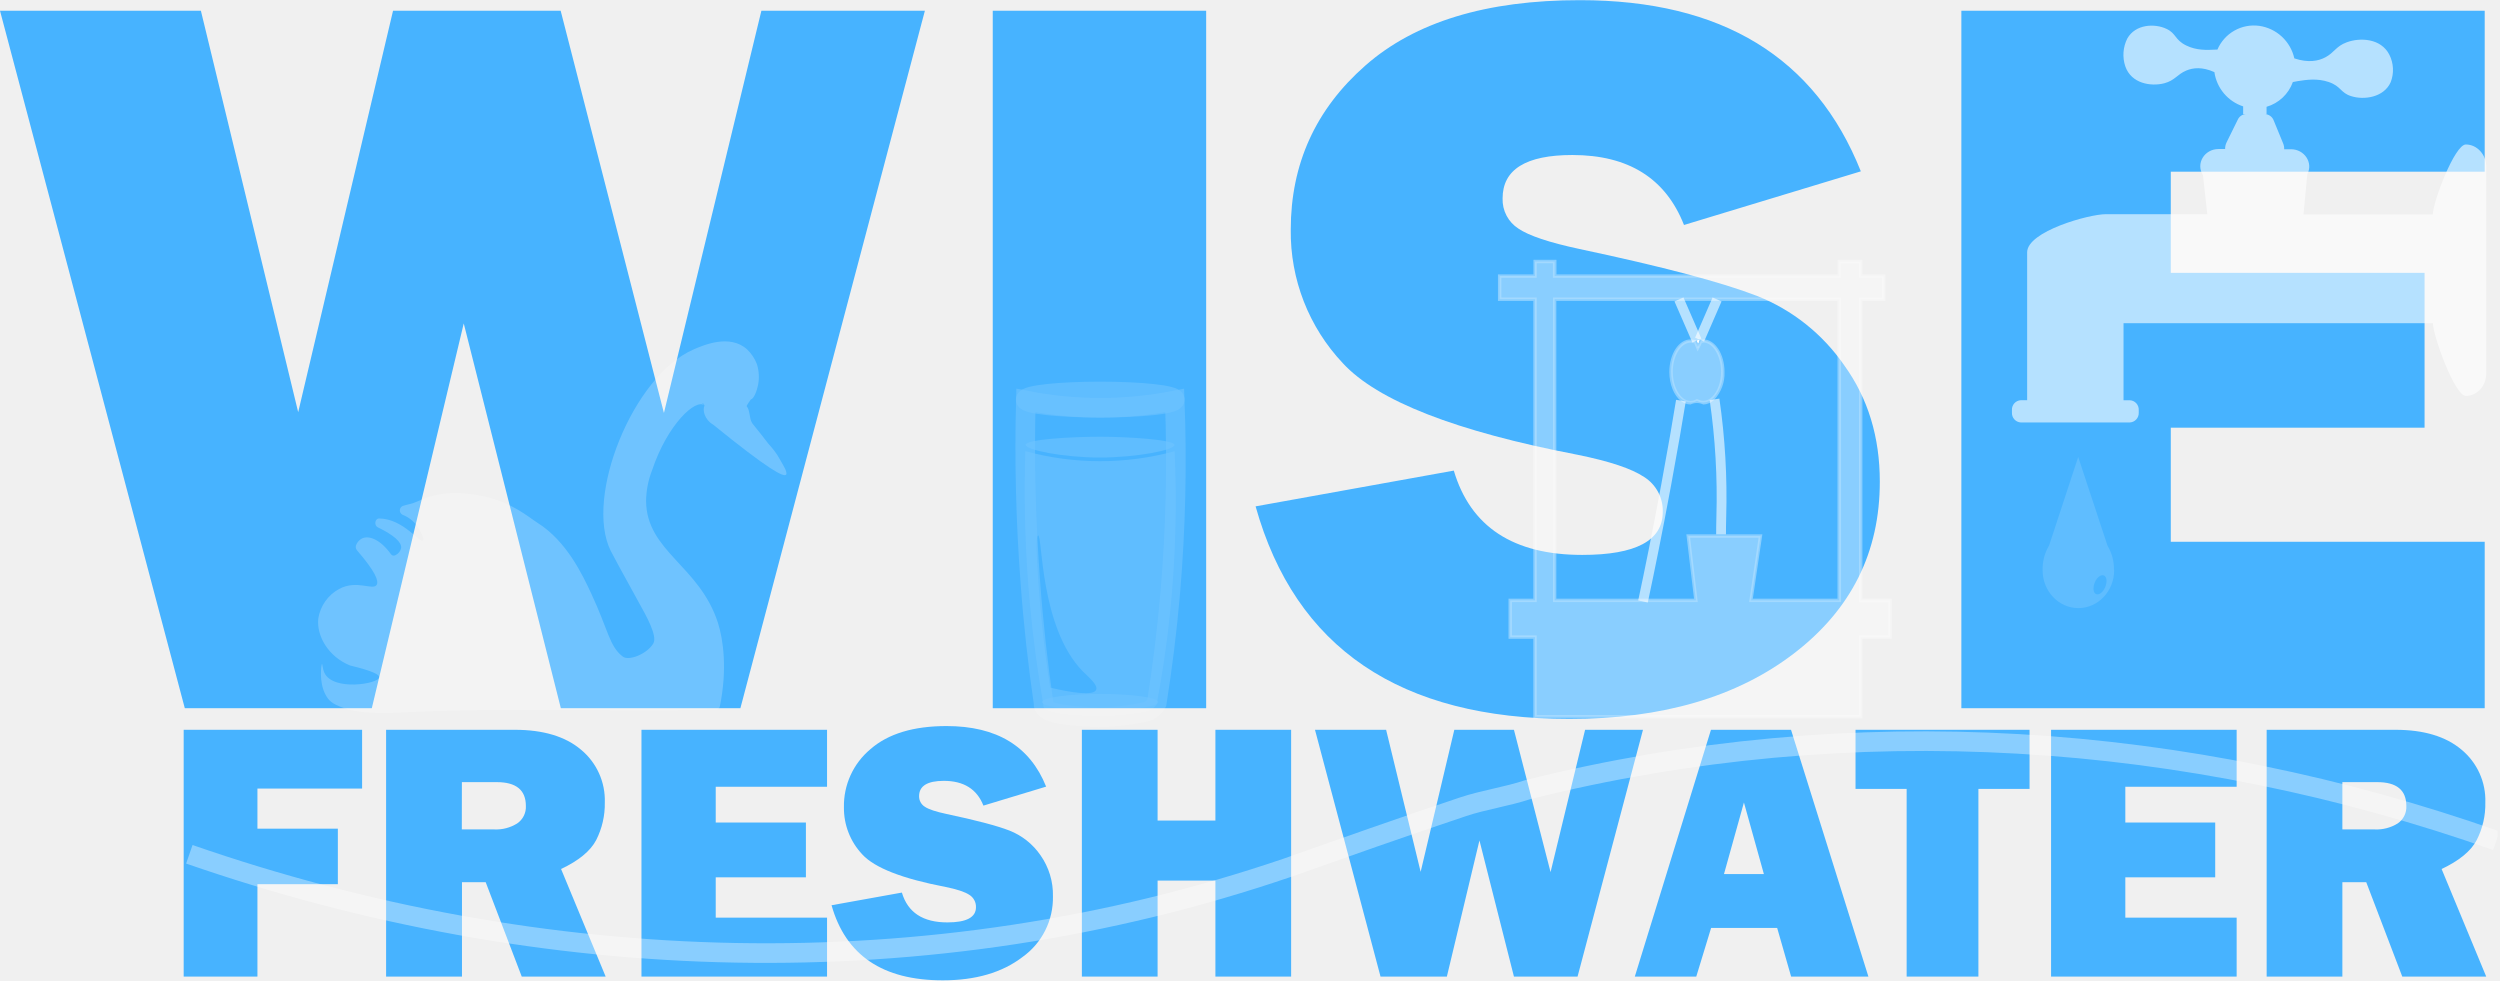
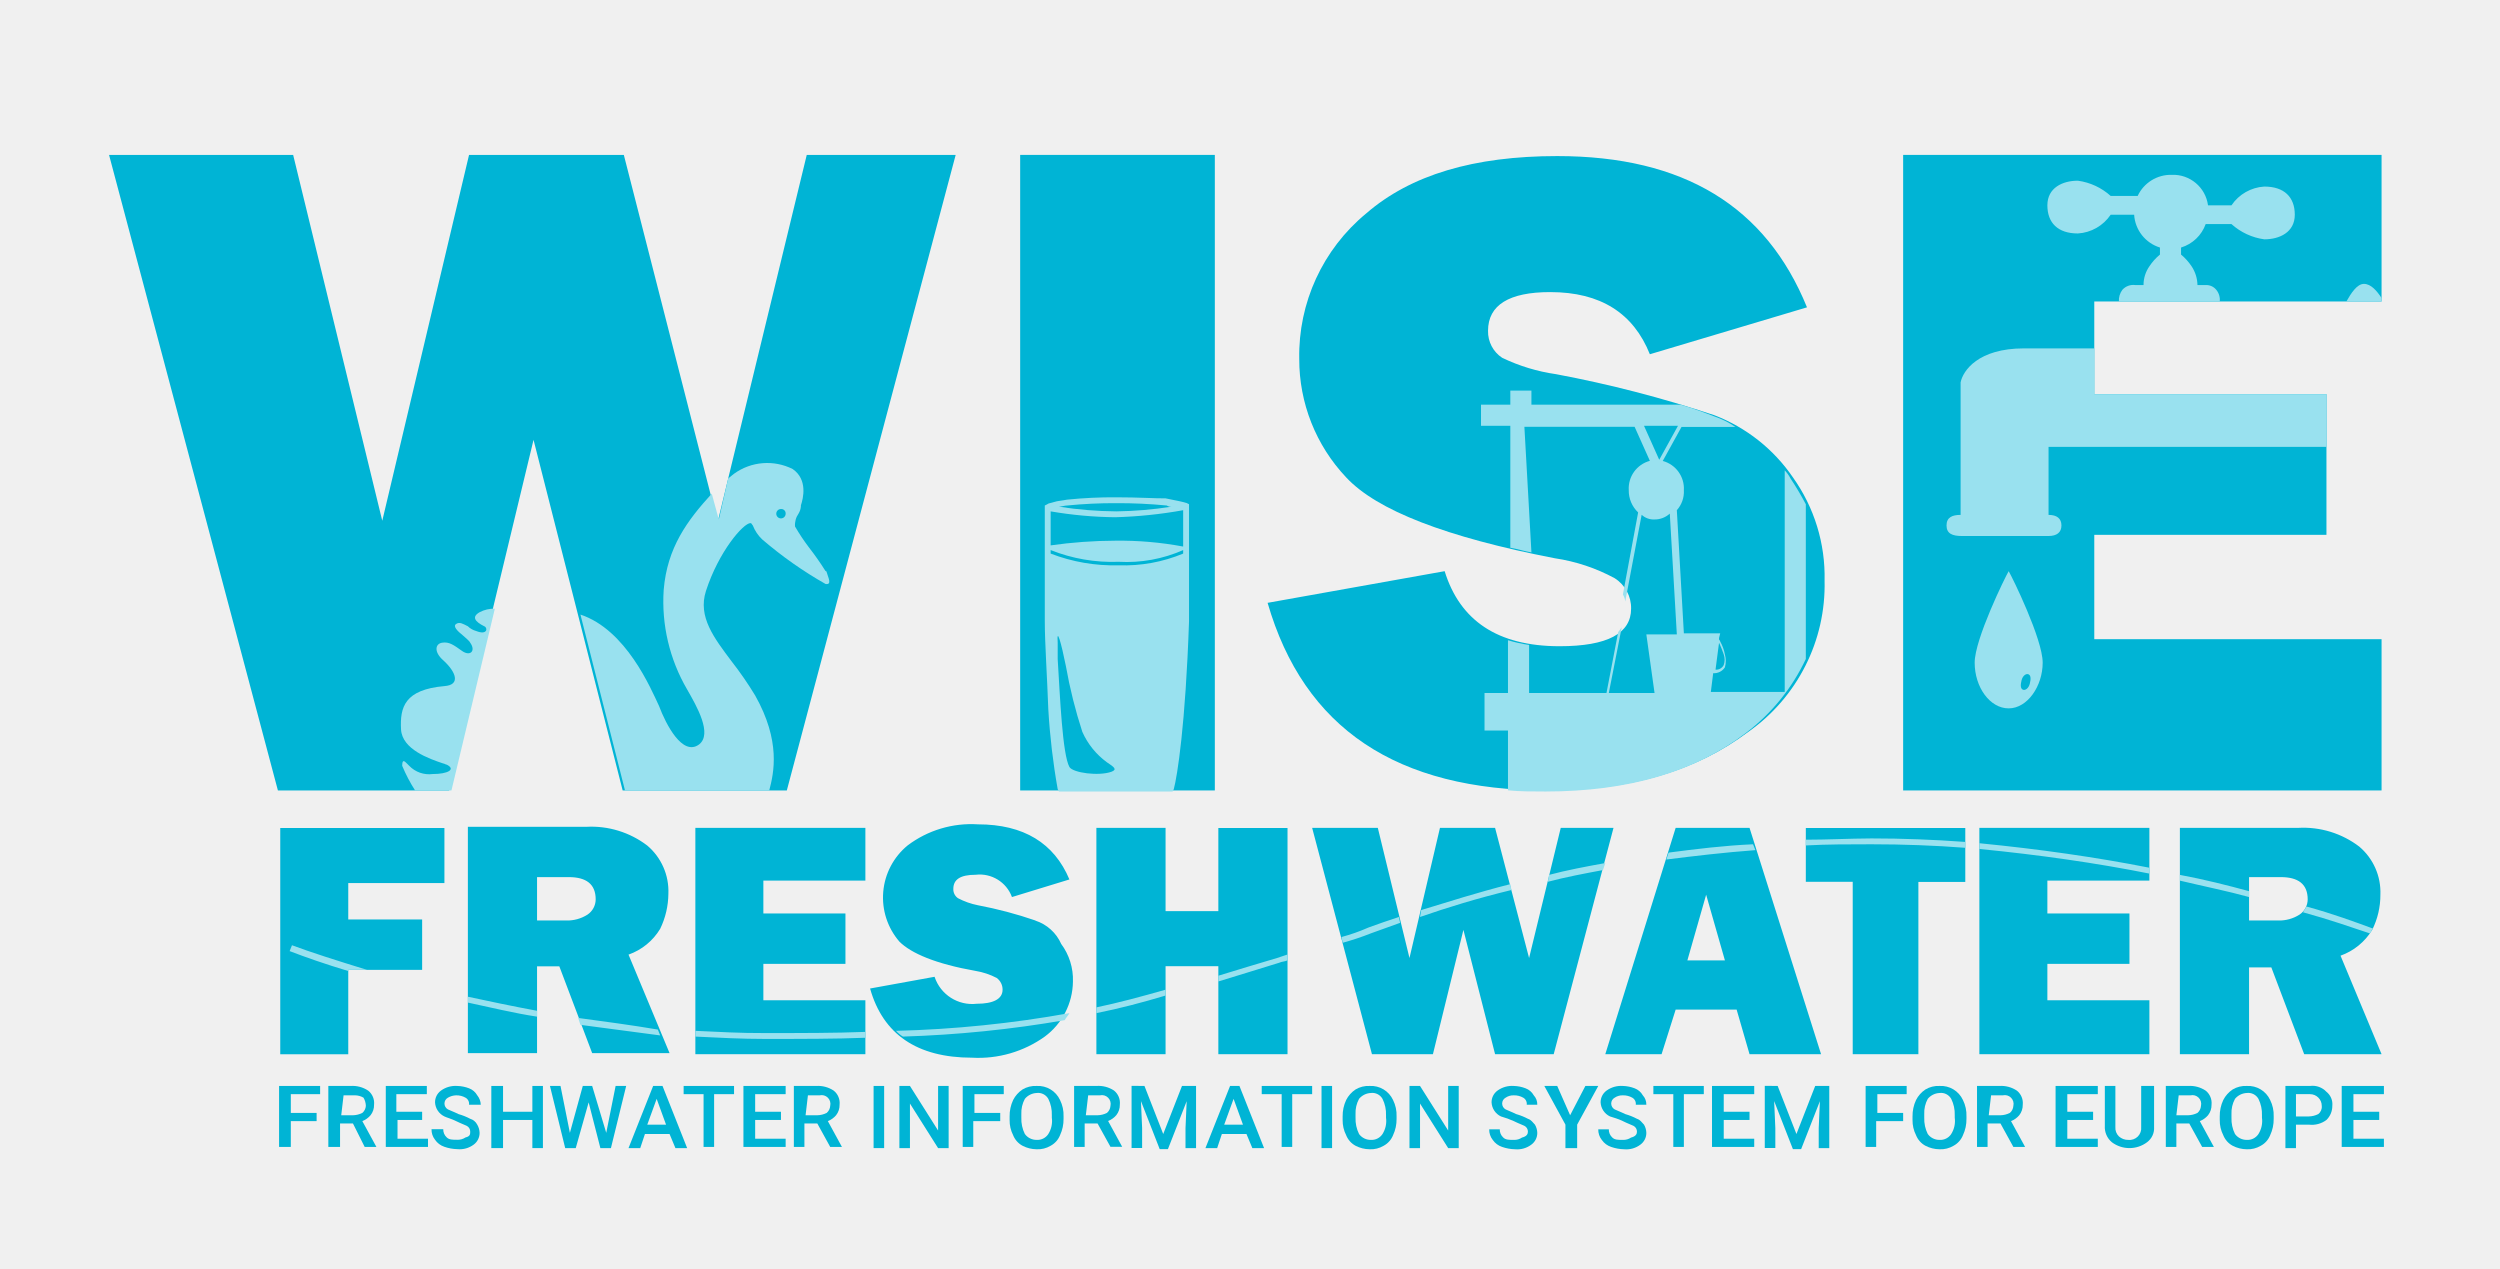
- <svg xmlns="http://www.w3.org/2000/svg" width="255" height="100" viewBox="0 0 255 100" fill="none">
-   <g clip-path="url(#clip0_307_720)">
-     <path d="M94.338 1.095L75.52 72.238H57.206L47.302 32.99L37.924 72.238H18.85L0 1.095H20.491L30.415 42.041L40.09 1.095H57.188L67.721 42.12L77.662 1.095H94.338Z" fill="#47B3FF" />
-     <path d="M123.029 1.095V72.238H101.26V1.095H123.029Z" fill="#47B3FF" />
-     <path d="M128.07 51.649L148.288 48.001C149.988 53.734 154.355 56.601 161.388 56.601C166.862 56.601 169.599 55.142 169.602 52.224C169.623 51.515 169.46 50.813 169.127 50.187C168.794 49.561 168.304 49.033 167.705 48.656C166.435 47.803 164.173 47.048 160.918 46.389C148.478 43.999 140.492 40.88 136.958 37.034C133.496 33.36 131.595 28.481 131.657 23.427C131.657 16.728 134.191 11.149 139.259 6.691C144.327 2.233 151.63 0.008 161.167 0.017C175.618 0.017 185.164 5.837 189.806 17.477L171.768 22.949C169.898 18.192 166.104 15.813 160.386 15.811C155.638 15.811 153.264 17.287 153.264 20.239C153.244 20.848 153.382 21.452 153.665 21.992C153.947 22.531 154.366 22.988 154.878 23.316C155.949 24.044 158.022 24.737 161.098 25.395C169.589 27.197 175.62 28.79 179.191 30.173C182.809 31.598 185.921 34.074 188.127 37.283C190.536 40.631 191.741 44.581 191.741 49.134C191.741 56.329 188.83 62.162 183.009 66.632C177.188 71.102 169.548 73.336 160.089 73.333C142.798 73.333 132.125 66.105 128.07 51.649Z" fill="#47B3FF" />
-     <path d="M253.439 55.26V72.238H200.059V1.095H253.439V17.512H221.42V27.831H247.305V43.624H221.42V55.26H253.439Z" fill="#47B3FF" />
-     <path d="M34.461 90.187H26.258V99.612H18.735V74.439H36.935V80.433H26.258V84.525H34.461V90.187Z" fill="#47B3FF" />
-     <path d="M61.777 99.612H53.218L49.541 89.986H47.122V99.612H39.382V74.439H52.513C55.415 74.439 57.668 75.118 59.272 76.476C60.057 77.128 60.684 77.951 61.103 78.883C61.523 79.816 61.723 80.832 61.69 81.854C61.716 83.188 61.412 84.508 60.806 85.696C60.216 86.81 59.024 87.79 57.229 88.638L61.777 99.612ZM47.105 84.602H50.412C51.235 84.641 52.051 84.428 52.751 83.992C53.04 83.796 53.274 83.528 53.429 83.215C53.585 82.901 53.657 82.553 53.639 82.204C53.639 80.587 52.65 79.778 50.671 79.778H47.112L47.105 84.602Z" fill="#47B3FF" />
-     <path d="M84.359 93.6V99.612H65.43V74.439H84.359V80.249H73.004V83.898H82.203V89.487H73.004V93.6H84.359Z" fill="#47B3FF" />
-     <path d="M84.818 92.335L91.992 91.043C92.593 93.073 94.141 94.088 96.636 94.085C98.578 94.085 99.549 93.569 99.549 92.536C99.557 92.285 99.498 92.037 99.38 91.816C99.262 91.594 99.088 91.408 98.875 91.275C98.415 90.972 97.608 90.704 96.456 90.471C92.043 89.626 89.21 88.52 87.959 87.155C86.732 85.857 86.058 84.131 86.08 82.342C86.059 81.216 86.29 80.099 86.757 79.074C87.224 78.049 87.915 77.142 88.778 76.421C90.578 74.845 93.168 74.058 96.55 74.058C101.673 74.058 105.058 76.117 106.705 80.236L100.309 82.172C99.646 80.489 98.3 79.647 96.273 79.647C94.587 79.647 93.747 80.17 93.747 81.213C93.743 81.427 93.795 81.639 93.898 81.827C94 82.016 94.15 82.174 94.331 82.287C94.711 82.547 95.451 82.793 96.543 83.025C99.556 83.662 101.695 84.226 102.96 84.716C104.242 85.219 105.346 86.095 106.128 87.231C106.99 88.459 107.436 89.931 107.4 91.431C107.423 92.638 107.152 93.833 106.61 94.912C106.068 95.99 105.272 96.92 104.29 97.62C102.217 99.204 99.508 99.995 96.163 99.993C90.04 99.998 86.258 97.445 84.818 92.335Z" fill="#47B3FF" />
-     <path d="M131.695 74.439V99.612H123.972V89.82H118.074V99.612H110.351V74.439H118.074V83.697H123.972V74.439H131.695Z" fill="#47B3FF" />
-     <path d="M167.584 74.439L160.911 99.612H154.422L150.904 85.724L147.58 99.612H140.814L134.128 74.439H141.384L144.906 88.929L148.34 74.439H154.422L158.157 88.957L161.679 74.439H167.584Z" fill="#47B3FF" />
-     <path d="M182.695 99.612L181.271 94.65H174.533L173.019 99.612H166.751L174.519 74.439H182.684L190.577 99.612H182.695ZM175.846 89.154H179.916L177.881 81.854L175.846 89.154Z" fill="#47B3FF" />
-     <path d="M201.797 80.468V99.612H194.478V80.468H189.264V74.439H207.014V80.468H201.797Z" fill="#47B3FF" />
-     <path d="M228.138 93.6V99.612H209.209V74.439H228.138V80.249H216.783V83.898H225.951V89.487H216.783V93.6H228.138Z" fill="#47B3FF" />
-     <path d="M253.594 99.612H245.032L241.358 89.986H238.922V99.612H231.199V74.439H244.33C247.23 74.439 249.482 75.118 251.086 76.476C251.871 77.128 252.498 77.951 252.917 78.883C253.336 79.816 253.537 80.832 253.504 81.854C253.532 83.188 253.228 84.509 252.62 85.696C252.032 86.81 250.84 87.79 249.043 88.638L253.594 99.612ZM238.922 84.602H242.222C243.046 84.64 243.861 84.427 244.562 83.992C244.85 83.795 245.084 83.528 245.239 83.214C245.394 82.901 245.465 82.553 245.446 82.204C245.446 80.587 244.457 79.778 242.478 79.778H238.922V84.602Z" fill="#47B3FF" />
-     <path d="M74.773 40.707C75.059 40.707 75.291 40.474 75.291 40.187C75.291 39.9 75.059 39.667 74.773 39.667C74.487 39.667 74.255 39.9 74.255 40.187C74.255 40.474 74.487 40.707 74.773 40.707Z" fill="#47B3FF" />
-     <path d="M173.272 34.844L173.206 34.993V34.969L173.103 34.733C173.161 34.767 173.218 34.804 173.272 34.844V34.844Z" fill="white" />
-     <path d="M173.082 34.74L173.185 34.976V35L173.251 34.851C173.193 34.814 173.133 34.781 173.071 34.751L173.082 34.74Z" fill="white" />
-     <path d="M173.358 34.643L173.272 34.844L173.206 34.993V34.969L173.103 34.733C173.185 34.696 173.271 34.666 173.358 34.643V34.643Z" fill="white" />
-     <path d="M173.358 34.643C173.266 34.668 173.177 34.702 173.092 34.744L173.195 34.979V35.004L173.261 34.855L173.347 34.654L173.358 34.643Z" fill="white" />
-     <path d="M173.206 34.993H173.188" stroke="white" stroke-miterlimit="10" />
-     <g opacity="0.6">
-       <g opacity="0.6">
-         <g opacity="0.6">
-           <path opacity="0.6" d="M106.443 71.708C106.435 71.769 106.435 71.831 106.443 71.892C106.592 72.866 109.111 73.015 112.066 73.184C113.648 73.14 115.223 72.954 116.772 72.63C117.053 72.576 117.315 72.449 117.532 72.263C117.715 72.105 117.869 71.918 117.988 71.708C118.541 68.216 119.025 64.453 119.37 60.437C119.923 53.923 120.074 47.381 119.823 40.849C114.809 41.837 109.651 41.837 104.636 40.849C104.475 47.012 104.628 53.18 105.092 59.328C105.41 63.739 105.887 67.873 106.443 71.708Z" stroke="white" stroke-width="2" stroke-miterlimit="10" />
-           <path opacity="0.6" d="M104.622 40.759C104.622 41.216 108.022 41.59 112.224 41.59C116.426 41.59 119.826 41.216 119.826 40.759C119.826 40.301 116.429 39.927 112.224 39.927C108.019 39.927 104.622 40.298 104.622 40.759Z" stroke="white" stroke-width="2" stroke-miterlimit="10" />
-           <path opacity="0.6" d="M104.622 45.378C104.622 45.894 108.423 46.66 112.141 46.67C115.942 46.67 119.826 45.901 119.809 45.378C119.791 44.855 115.102 44.546 112.207 44.546C109.311 44.546 104.629 44.809 104.604 45.378" fill="white" />
-           <path opacity="0.6" d="M106.291 71.615C106.291 72.076 108.945 72.446 112.217 72.446C115.49 72.446 118.14 72.076 118.14 71.615C118.14 71.154 115.486 70.783 112.217 70.783C108.948 70.783 106.291 71.157 106.291 71.615" fill="white" />
-           <path opacity="0.6" d="M104.608 46.026C109.586 47.38 114.834 47.38 119.812 46.026C120.062 51.494 119.909 56.973 119.356 62.419C119.011 65.783 118.537 68.933 117.974 71.857C117.848 72.037 117.692 72.194 117.514 72.322C117.289 72.48 117.03 72.585 116.758 72.63C115.2 72.901 113.625 73.056 112.044 73.094C109.087 72.949 106.564 72.827 106.419 72.01C106.41 71.959 106.41 71.908 106.419 71.857C105.859 68.645 105.382 65.184 105.037 61.493C104.572 56.352 104.42 51.186 104.581 46.026H104.608ZM105.731 56.095C105.93 60.797 106.392 65.485 107.113 70.135C109.218 70.631 111.606 71.036 111.823 70.322C111.968 69.841 111.053 69.085 110.441 68.475C106.056 63.995 106.339 54.543 105.887 54.615C105.693 54.647 105.731 56.095 105.731 56.095Z" fill="white" />
-         </g>
-       </g>
-     </g>
-     <g opacity="0.6">
-       <g opacity="0.6">
-         <path opacity="0.6" d="M80.188 48.385C80.312 48.084 79.897 47.495 79.566 46.885C78.785 45.444 77.935 45.024 76.708 43.136C76.418 42.692 76.507 41.812 76.162 41.441C76.114 41.389 76.584 40.748 76.584 40.748C76.905 40.676 77.212 39.841 77.326 39.248C77.459 38.556 77.419 37.842 77.212 37.169L77.195 37.117C76.978 36.56 76.642 36.058 76.21 35.645C74.448 34.033 71.753 35.205 70.74 35.645C64.569 38.326 59.589 50.714 62.292 56.182C62.468 56.528 63.356 58.195 65.149 61.431C65.871 62.734 67.091 64.855 66.642 65.627C66.006 66.712 64.137 67.439 63.532 66.978C62.15 65.939 62.046 64.255 60.301 60.53C59.413 58.635 57.813 55.215 54.835 53.333C53.947 52.776 52.253 51.254 49.368 50.634C44.717 49.629 42.944 51.15 41.911 51.386C41.614 51.452 41.337 51.528 41.075 51.608C40.99 51.646 40.917 51.707 40.865 51.785C40.813 51.863 40.784 51.954 40.782 52.047C40.779 52.141 40.803 52.233 40.851 52.313C40.898 52.394 40.968 52.459 41.051 52.502C41.643 52.729 42.158 53.122 42.533 53.635C42.917 54.155 43.3 54.959 43.152 55.135C42.872 55.482 41.144 52.904 38.68 52.886H38.663C38.245 52.886 38.134 53.579 38.525 53.78C40.17 54.584 40.968 55.285 40.919 55.884C40.888 56.045 40.819 56.197 40.717 56.327C40.615 56.456 40.485 56.56 40.336 56.629C40.258 56.674 40.167 56.688 40.08 56.667C39.993 56.647 39.917 56.593 39.869 56.518C38.832 55.059 37.571 54.501 36.818 54.983C36.615 55.121 36.453 55.311 36.348 55.534C36.299 55.627 36.279 55.732 36.289 55.837C36.299 55.942 36.34 56.041 36.407 56.123C38.307 58.319 38.628 59.241 38.435 59.633C38.089 60.295 36.41 59.082 34.582 60.08C34.024 60.384 33.543 60.813 33.176 61.333C32.81 61.853 32.567 62.451 32.467 63.08C32.26 64.893 33.532 66.992 35.674 67.866L35.726 67.883C38.062 68.448 38.698 68.822 38.684 69.078C38.646 69.754 33.984 70.53 33.089 68.628C32.896 68.212 32.899 67.72 32.84 67.727C32.782 67.734 32.495 69.577 33.214 70.877C33.511 71.403 33.76 71.76 35.08 72.225C36.116 72.592 37.813 72.824 40.795 72.675C51.542 72.135 62.305 72.616 73.059 72.38C73.151 72.374 73.237 72.335 73.305 72.272C73.372 72.209 73.415 72.125 73.429 72.034C74.199 68.264 73.774 65.243 73.232 63.534C71.341 57.672 65.941 56.258 65.899 51.088C65.916 50.01 66.127 48.944 66.521 47.942C68.083 43.271 70.993 40.596 71.863 41.358C71.435 40.988 71.739 41.057 71.863 41.358C71.625 41.847 71.884 42.807 72.713 43.295L72.755 43.323C78.284 47.81 79.966 48.742 80.191 48.406C80.416 48.07 79.275 46.292 76.711 43.157" fill="white" />
-       </g>
-     </g>
-     <g opacity="0.6">
-       <path opacity="0.6" d="M19.312 87.138C55.249 99.612 94.642 100.998 131.27 88.524C137.145 86.445 143.019 84.366 149.239 82.287C151.312 81.594 153.731 81.247 155.804 80.554C188.977 72.238 223.186 74.664 254.631 85.752" stroke="white" stroke-width="2" stroke-miterlimit="10" />
-     </g>
-     <g opacity="0.6">
-       <path opacity="0.6" d="M173.739 41.053C173.541 41.053 173.346 41.007 173.169 40.918L173.093 40.88L173.017 40.918C172.839 41.008 172.642 41.054 172.443 41.053C172.12 41.047 171.81 40.931 171.562 40.724C170.871 40.184 170.456 39.102 170.456 37.907C170.456 36.175 171.348 34.761 172.443 34.761C172.618 34.76 172.791 34.797 172.951 34.868L173.179 35.381L173.355 35.083L173.483 34.789C173.567 34.771 173.653 34.761 173.739 34.761C174.834 34.761 175.726 36.171 175.726 37.907C175.769 38.898 175.422 39.867 174.758 40.603C174.49 40.88 174.124 41.042 173.739 41.053V41.053Z" fill="white" />
-       <path opacity="0.6" d="M173.738 34.938C174.723 34.938 175.552 36.299 175.552 37.911C175.552 38.95 175.207 39.941 174.637 40.482C174.401 40.728 174.079 40.872 173.738 40.884C173.567 40.884 173.397 40.843 173.244 40.766L173.082 40.707L172.93 40.78C172.775 40.858 172.605 40.898 172.432 40.897C172.149 40.891 171.876 40.789 171.658 40.606C171.026 40.104 170.621 39.051 170.621 37.925C170.621 36.313 171.451 34.952 172.436 34.952C172.565 34.952 172.694 34.976 172.816 35.021L172.864 35.132V35.156L173.158 35.849L173.503 35.18V35.159L173.572 35.01V34.972H173.707L173.738 34.938ZM173.707 34.626C173.579 34.626 173.451 34.643 173.327 34.678L173.241 34.879L173.175 35.028V35.004L173.071 34.768C172.872 34.67 172.654 34.619 172.432 34.619C171.24 34.619 170.272 36.105 170.272 37.938C170.272 39.224 170.749 40.34 171.444 40.891C171.721 41.123 172.07 41.253 172.432 41.258C172.634 41.158 172.855 41.105 173.08 41.105C173.305 41.105 173.527 41.158 173.728 41.258C174.157 41.247 174.566 41.068 174.865 40.759C175.569 39.993 175.942 38.979 175.901 37.938C175.901 36.105 174.934 34.619 173.742 34.619L173.707 34.626Z" fill="white" />
-     </g>
-     <g opacity="0.6">
-       <path opacity="0.6" d="M156.571 73.105V64.986H154.042V61.24H156.571V30.52H152.964V28.16H156.571V26.674H158.569V28.16H187.595V26.674H189.775V28.16H192.121V30.52H189.775V61.24H192.778V64.986H189.782V73.105H156.571ZM178.61 61.24H187.595V30.52H158.569V61.24H172.982L172.201 54.678H179.581L178.61 61.24Z" fill="white" />
-       <path opacity="0.6" d="M189.62 26.847V28.333H191.966V30.346H189.62V61.414H192.615V64.813H189.62V72.931H156.744V64.813H154.215V61.414H156.744V30.346H153.137V28.333H156.744V26.847H158.399V28.333H187.771V26.847H189.606H189.62ZM158.385 61.414H173.168L173.12 61.026L172.391 54.851H179.374L178.956 57.748L178.469 61.015L178.41 61.414H187.785V30.346H158.413V61.414H158.385ZM189.965 26.5H187.439V27.987H158.759V26.5H156.412V27.987H152.791V30.693H156.399V61.067H153.869V65.159H156.399V73.278H189.965V65.159H192.961V61.067H189.965V30.693H192.311V27.987H189.965V26.5ZM158.745 61.067V30.693H187.425V61.067H178.787L179.761 54.505H172.01L172.791 61.067H158.745Z" fill="white" />
-     </g>
-     <path opacity="0.6" d="M175.549 54.505C175.549 54.106 175.549 53.534 175.573 52.692C175.689 48.693 175.458 44.691 174.882 40.731" stroke="white" stroke-miterlimit="10" />
-     <path opacity="0.6" d="M171.454 40.863C171.109 43.004 170.625 45.811 169.958 49.414C169.056 54.307 168.23 58.33 167.646 61.067L167.584 61.351" stroke="white" stroke-miterlimit="10" />
-     <path opacity="0.6" d="M175.141 30.544L175.076 30.693L173.358 34.643" stroke="white" stroke-miterlimit="10" />
-     <path opacity="0.6" d="M173.082 34.74L171.32 30.693L171.254 30.544" stroke="white" stroke-miterlimit="10" />
-     <path opacity="0.6" d="M253.595 16.996V38.105C253.595 39.359 252.662 40.385 251.521 40.385C250.381 40.385 248.159 34.224 248.159 32.969H216.6V40.825H217.246C217.498 40.837 217.735 40.949 217.904 41.136C218.074 41.323 218.163 41.57 218.152 41.823V42.093C218.162 42.345 218.073 42.591 217.903 42.778C217.734 42.965 217.498 43.077 217.246 43.091H206.123C205.872 43.077 205.636 42.965 205.466 42.778C205.297 42.591 205.207 42.345 205.218 42.093V41.819C205.206 41.567 205.295 41.32 205.465 41.133C205.635 40.946 205.871 40.834 206.123 40.821H206.769V25.738C206.769 23.597 213.082 21.847 214.789 21.847C214.878 21.842 214.967 21.842 215.056 21.847H225.146L224.696 17.859C223.95 16.687 224.845 15.201 226.293 15.201H226.963C226.956 14.968 227.006 14.738 227.108 14.529L228.242 12.228C228.315 12.057 228.435 11.911 228.588 11.805C228.741 11.7 228.92 11.64 229.106 11.632H228.801V10.852C228.036 10.602 227.355 10.142 226.837 9.524C226.319 8.906 225.983 8.155 225.868 7.356C224.624 6.798 223.694 6.909 223.007 7.193C222.067 7.585 221.849 8.205 220.75 8.496C219.403 8.843 217.388 8.534 216.78 6.764C216.625 6.301 216.563 5.813 216.598 5.326C216.633 4.839 216.764 4.365 216.984 3.929C217.82 2.45 219.786 2.377 220.978 2.942C221.991 3.416 221.808 4.051 222.982 4.633C224.04 5.159 225.121 5.107 225.954 5.062H226.175C226.524 4.245 227.13 3.564 227.902 3.126C228.674 2.688 229.568 2.516 230.446 2.637C231.308 2.761 232.111 3.145 232.75 3.738C233.389 4.331 233.833 5.105 234.023 5.956C235.471 6.434 236.476 6.22 237.181 5.849C238.111 5.36 238.256 4.723 239.368 4.314C240.726 3.811 242.858 3.902 243.712 5.575C243.931 6.007 244.057 6.481 244.08 6.965C244.104 7.45 244.026 7.934 243.85 8.385C243.159 9.938 241.127 10.229 239.818 9.806C238.708 9.459 238.815 8.808 237.527 8.364C236.359 7.966 235.239 8.139 234.379 8.274C234.189 8.306 234.033 8.333 233.871 8.368C233.654 8.971 233.298 9.515 232.832 9.954C232.366 10.393 231.803 10.715 231.189 10.894V11.639H231.034C231.236 11.65 231.431 11.722 231.592 11.845C231.753 11.969 231.872 12.139 231.936 12.332L232.882 14.633C232.96 14.819 232.995 15.02 232.986 15.222H233.677C235.059 15.222 235.965 16.608 235.346 17.762L234.956 21.868H248.152C248.152 20.61 250.377 14.737 251.514 14.737C252.651 14.737 253.595 15.759 253.595 16.996Z" fill="white" />
-     <g opacity="0.6">
-       <g opacity="0.6">
-         <g opacity="0.6">
-           <path opacity="0.6" d="M215.625 58.143C215.645 57.292 215.429 56.452 215 55.717C215 55.683 214.969 55.651 214.952 55.617L211.977 46.608L209.019 55.606C209.001 55.641 208.984 55.672 208.97 55.707C208.543 56.442 208.327 57.282 208.345 58.132V58.132V58.167C208.345 60.298 209.979 62.027 211.994 62.027C214.008 62.027 215.643 60.295 215.643 58.167V58.132L215.625 58.143ZM214.737 59.875C214.52 60.402 214.098 60.728 213.801 60.599C213.504 60.471 213.455 59.948 213.663 59.421C213.87 58.895 214.302 58.572 214.599 58.697C214.896 58.822 214.945 59.349 214.737 59.875Z" fill="white" />
-         </g>
-       </g>
-     </g>
-   </g>
-   <defs>
-     <clipPath id="clip0_307_720">
-       <rect width="254.749" height="100" fill="white" />
-     </clipPath>
-   </defs>
+ <svg xmlns="http://www.w3.org/2000/svg" id="Layer_1" data-name="Layer 1" viewBox="0 0 213.2 108.2">
+   <path d="M203.1,13.21v12.5H178.6v7.9h19.8v12H178.6v8.9h24.5v12.9H162.3V13.21Z" style="fill:#00b4d5" />
+   <path d="M103.6,67.41H87V13.21h16.6Z" style="fill:#00b4d5" />
+   <path d="M53.2,13.21l8,31.3,7.6-31.3H81.5L67.1,67.41h-14l-7.6-29.9-7.2,29.9H23.7L9.3,13.21H25l7.6,31.2L40,13.21Z" style="fill:#00b4d5" />
+   <path d="M132.7,31.91a102,102,0,0,1,13.5,3.5,14.34,14.34,0,0,1,6.7,5.3,14.59,14.59,0,0,1,2.7,8.8,15.31,15.31,0,0,1-6.5,12.9c-4.4,3.3-10,5-17.1,5-12.9,0-20.8-5.3-23.9-16l15.1-2.7c1.3,4.2,4.5,6.4,9.8,6.4,4.1,0,6.1-1.1,6.1-3.2a3,3,0,0,0-1.4-2.6,15.47,15.47,0,0,0-5.1-1.7c-9.3-1.8-15.2-4.1-17.8-6.9a14.64,14.64,0,0,1-4-10.1,15.69,15.69,0,0,1,5.7-12.4c3.8-3.3,9.2-4.9,16.3-4.9,10.8,0,17.8,4.3,21.3,12.9l-13.4,4c-1.4-3.5-4.2-5.3-8.5-5.3-3.5,0-5.3,1.1-5.3,3.3a2.68,2.68,0,0,0,1.2,2.3A15.7,15.7,0,0,0,132.7,31.91Z" style="fill:#00b4d5" />
+   <path d="M23.9,89.91h5.8v-7.2H36v-4.3H29.7v-3.1h8.2v-4.7h-14v19.3Zm32.4-10.7a7,7,0,0,0,.7-3,5.1,5.1,0,0,0-1.8-4.1,7.87,7.87,0,0,0-5.2-1.6H39.9v19.3h5.9v-7.4h1.9l2.8,7.4h6.6l-3.5-8.4A5.14,5.14,0,0,0,56.3,79.21ZM50.1,78a3.2,3.2,0,0,1-1.8.5H45.8v-3.7h2.7c1.5,0,2.3.6,2.3,1.9A1.57,1.57,0,0,1,50.1,78Zm9.2,11.9H73.8v-4.6H65.1v-3.1h7v-4.3h-7v-2.8h8.7v-4.5H59.3Zm29-11.4a34.94,34.94,0,0,0-4.9-1.3,6.29,6.29,0,0,1-1.7-.6.91.91,0,0,1-.4-.8c0-.8.6-1.2,1.9-1.2a2.93,2.93,0,0,1,3.1,1.9L91.2,75c-1.3-3.1-3.9-4.7-7.8-4.7a9,9,0,0,0-6,1.8,5.75,5.75,0,0,0-.7,8.2c1,1,3.1,1.9,6.5,2.5a6,6,0,0,1,1.8.6,1.23,1.23,0,0,1,.5,1c0,.8-.8,1.2-2.2,1.2a3.38,3.38,0,0,1-3.6-2.3l-5.5,1c1.1,3.9,4,5.9,8.7,5.9a9.73,9.73,0,0,0,6.2-1.8,5.92,5.92,0,0,0,2.4-4.7,5.09,5.09,0,0,0-1-3.2A3.64,3.64,0,0,0,88.3,78.51Zm15.6-.8H99.4v-7.1H93.5v19.3h5.9v-7.5h4.5v7.5h5.9V70.61h-5.9Zm29.2-7.1-2.7,11.1-2.9-11.1h-4.7l-2.6,11.1-2.7-11.1h-5.6l5.1,19.3h5.2l2.6-10.6,2.7,10.6h5l5.1-19.3Zm9.8,0-6,19.3h4.8l1.2-3.8h5.2l1.1,3.8h6.1l-6.1-19.3Zm1,11.3,1.6-5.6,1.6,5.6Zm10.1-6.7h4v14.7h5.6V75.21h4v-4.6H154v4.6Zm14.8,14.7h14.5v-4.6h-8.7v-3.1h7v-4.3h-7v-2.8h8.7v-4.5H168.8Zm30.8-8.4a5.19,5.19,0,0,0,2.7-2.2,6.64,6.64,0,0,0,.7-3,5.1,5.1,0,0,0-1.8-4.1,7.87,7.87,0,0,0-5.2-1.6H185.9v19.3h5.9v-7.4h1.9l2.8,7.4h6.6ZM196.1,78a3.2,3.2,0,0,1-1.8.5h-2.5v-3.7h2.7c1.5,0,2.3.6,2.3,1.9A1.57,1.57,0,0,1,196.1,78Z" style="fill:#00b4d5" />
+   <path d="M89.6,46.51v-2.9a34.53,34.53,0,0,0,5.5.5,38.44,38.44,0,0,0,5.8-.6v3.1a29.42,29.42,0,0,0-5.8-.5A39.91,39.91,0,0,0,89.6,46.51Zm5.6-2.9a33,33,0,0,0,4.7-.4.6.6,0,0,1-.4-.1,42.56,42.56,0,0,0-4.3-.2,40.28,40.28,0,0,0-4.2.2c-.2,0-.5.1-.7.1A33.43,33.43,0,0,0,95.2,43.61Zm0-1.2a38.74,38.74,0,0,0-4.2.2c-.5.1-.8.1-1.1.2s-.5.1-.6.2l-.2.1V53h0c0,1.8.2,4.7.3,7.5a58.14,58.14,0,0,0,.8,6.8l.1.2H100l.1-.2c.3-1.1,1-5.5,1.3-14.3h0V43l-.2-.1c-.3-.1-.8-.2-1.8-.4C98.5,42.51,97.1,42.41,95.2,42.41Zm-5.6,4.5a14.22,14.22,0,0,0,5.8,1,11.94,11.94,0,0,0,5.5-1v.3a13.13,13.13,0,0,1-5.5,1,15,15,0,0,1-5.8-1Zm.6,9.3c.2,3.2.4,8.1,1,9.2.3.5,2.5.8,3.6.4.5-.2.2-.4-.4-.8a6.43,6.43,0,0,1-2.1-2.6,41.38,41.38,0,0,1-1.4-5.6c-.4-2-.8-3.4-.7-2Z" style="fill:#99e1ef;fill-rule:evenodd" />
+   <path d="M49.5,52.41l3.8,15H65.6c.4-1.5,1-4.2-1.2-8.1a29.77,29.77,0,0,0-2-2.9h0c-1.5-2-2.9-3.8-2.2-6,1.1-3.4,3.2-5.8,3.8-5.8.1,0,.1.1.2.2A3.26,3.26,0,0,0,65,46a34.08,34.08,0,0,0,5.4,3.8c.6.1.2-.6.1-1a.1.1,0,0,0-.1-.1,24.26,24.26,0,0,0-1.4-2,17.41,17.41,0,0,1-1.2-1.8,1.68,1.68,0,0,1,.3-1.1h0a1.42,1.42,0,0,0,.2-.6v-.1c.2-.6.6-2.2-.7-3.1a4.83,4.83,0,0,0-5,.4l-.5.4-.8,3.5-.6-2.2c-2.1,2.3-3.8,4.6-4.1,8.2a14.88,14.88,0,0,0,2,8.5c.8,1.4,2.2,3.8,1,4.7-1.4,1-2.8-1.7-3.4-3.3h0C55.5,58.71,53.4,53.71,49.5,52.41ZM67,43.81a.4.4,0,1,1-.4-.4A.37.37,0,0,1,67,43.81ZM35.4,67.41h3.1l3.7-15.5a2.58,2.58,0,0,0-1.3.3c-.7.4-.4.8.4,1.2.3.1.3.8-.7.4a1.61,1.61,0,0,1-.7-.4c-.4-.2-.7-.4-1-.2s.1.6.6,1c.2.2.5.4.6.6.5.7,0,1.2-.7.7s-1.1-.8-1.7-.7-.7.8.1,1.5c1.1,1,1.5,2.1.1,2.2-3.4.3-3.8,1.8-3.7,3.7.1,1.7,2.4,2.5,3.6,2.9.1,0,.2.1.3.1.8.4.1.8-1.2.8a2.36,2.36,0,0,1-2-.7l-.2-.2c-.2-.2-.4-.4-.4.2A13.39,13.39,0,0,0,35.4,67.41Z" style="fill:#99e1ef;fill-rule:evenodd" />
+   <path d="M31.3,82.71c-2.6-.8-4.8-1.5-6.4-2.1l-.2.5c1.3.5,3,1.1,5,1.7v-.1ZM39.9,85v.5c1.9.4,3.9.9,5.9,1.2v-.5C43.7,85.81,41.8,85.41,39.9,85Zm9.4,1.8.2.6,6.8.9-.2-.5C53.8,87.41,51.5,87.11,49.3,86.81Zm10,1.1v.5c2,.1,4,.2,5.9.2,3.2,0,6,0,8.6-.1V88c-2.6.1-5.4.1-8.6.1C63.2,88.11,61.2,88,59.3,87.91Zm17.1,0a2.65,2.65,0,0,0,.6.5A98.36,98.36,0,0,0,90.8,87c.1-.2.3-.4.4-.6A96.84,96.84,0,0,1,76.4,87.91Zm17.1-2v.5c2-.4,3.9-.9,5.9-1.5v-.5C97.3,85,95.4,85.51,93.5,85.91Zm10.4-2.7v.5c1.6-.5,3.3-1,5.2-1.6.2-.1.5-.1.7-.2v-.5l-.9.3h0C107.2,82.21,105.5,82.71,103.9,83.21Zm10.5-3.3.1.5a22.5,22.5,0,0,0,2.4-.8h0c.8-.3,1.7-.6,2.5-.9l-.1-.5c-.9.3-1.8.6-2.6.9A15.55,15.55,0,0,1,114.4,79.91Zm6.8-2.3-.1.6c2.3-.8,4.9-1.6,7.8-2.3l-.1-.5C126,76.11,123.5,76.91,121.2,77.61Zm10.9-3-.1.6c1.5-.4,3.1-.7,4.7-1l.2-.6C135.2,73.91,133.6,74.21,132.1,74.61Zm10.2-1.9-.2.6c2.4-.3,4.9-.6,7.6-.8l-.2-.5C147,72.11,144.6,72.41,142.3,72.71Zm11.7-1.1v.5c1.8-.1,3.7-.1,5.6-.1,2.7,0,5.4.1,8,.3v-.5c-2.7-.2-5.4-.3-8-.3C157.7,71.51,155.8,71.61,154,71.61Zm14.8.3v.5c5.1.5,10,1.2,14.5,2.1V74C178.8,73.11,173.9,72.41,168.8,71.91Zm17.1,2.7v.5c2.1.5,4.1.9,5.9,1.4V76C190,75.51,188,75,185.9,74.61Zm10.8,2.7c-.1.2-.2.3-.3.5,2.2.6,4.2,1.3,5.7,1.8.1-.1.1-.2.2-.3l.1-.1C200.8,78.61,198.9,77.91,196.7,77.31Z" style="fill:#99e1ef;fill-rule:evenodd" />
+   <path d="M189,24.71a1.33,1.33,0,0,1,.3,1h-8.6a1.49,1.49,0,0,1,.3-1,1.25,1.25,0,0,1,1.1-.4h.7a2.77,2.77,0,0,1,.5-1.6,4.5,4.5,0,0,1,.9-1v-.6a3.13,3.13,0,0,1-2.2-2.8h-2a3.64,3.64,0,0,1-2.8,1.6c-1.7,0-2.6-.9-2.6-2.4s1.3-2.1,2.6-2.1a5.24,5.24,0,0,1,2.8,1.3h2.3a3.12,3.12,0,0,1,2.9-1.8,3,3,0,0,1,3.1,2.6h2a3.64,3.64,0,0,1,2.8-1.6c1.7,0,2.6.9,2.6,2.4s-1.3,2.1-2.6,2.1a5.24,5.24,0,0,1-2.8-1.3h-2.2a3.23,3.23,0,0,1-2.1,2v.6a4.67,4.67,0,0,1,.9,1,3,3,0,0,1,.5,1.6h.7A1.09,1.09,0,0,1,189,24.71Zm-10.4,5h-6c-3.9,0-5.2,1.9-5.4,2.9v11.3c-.7,0-1.2.2-1.2.9s.5.9,1.3.9h7.4c.7,0,1.1-.3,1.1-.9s-.4-.9-1.1-.9v-5.8h23.7v-4.5H178.6v-3.9Zm-10.2,26.8c0-2,2.6-7.3,2.9-7.8h0c.3.5,2.9,5.8,2.9,7.8s-1.3,3.9-2.9,3.9S168.4,58.61,168.4,56.51Zm34.7-31.1v.3h-3c.4-.7.9-1.5,1.5-1.5S202.7,24.81,203.1,25.41Zm-30.6,33.4c.2.1.5-.1.6-.5s.1-.7-.1-.8-.5.1-.6.5S172.3,58.71,172.5,58.81Z" style="fill:#99e1ef;fill-rule:evenodd" />
+   <path d="M130.6,47.11c-.6-.1-1.2-.3-1.8-.4V36.31h-2.5v-1.8h2.5v-1.2h1.8v1.2h12.7c1.1.3,2.1.7,2.9,1a7.57,7.57,0,0,1,1.8.9h-4.6l-1.6,2.9a2.44,2.44,0,0,1,1.8,2.5,2.35,2.35,0,0,1-.6,1.7l.6,10.5h3.1l-.1.4h0v.1c0,.1.1.1.1.2a3.58,3.58,0,0,1,.4,1.1,2,2,0,0,1,0,1.1,1.1,1.1,0,0,1-1,.5l-.2,1.6h6.3V40.11a3,3,0,0,1,.5.7A25.29,25.29,0,0,1,154,43v13.2a17,17,0,0,1-5.1,6.3c-4.3,3.3-10,5-17.1,5-1.1,0-2.2,0-3.2-.1v-5.1h-2v-3.2h2v-4.5a11.63,11.63,0,0,0,1.8.4v4.1H137l1-5.2c.1-.1.2-.3.3-.4l-1.1,5.6h3.9l-.7-5H143l-.6-10.3a1.9,1.9,0,0,1-1.3.5,1.5,1.5,0,0,1-1.1-.4l-1.4,7.4a1.42,1.42,0,0,0-.2-.6l1.3-7a2.56,2.56,0,0,1-.8-1.9,2.44,2.44,0,0,1,1.8-2.5l-1.3-2.9H130l.6,10.7Zm9.6-10.8,1.3,2.9,1.6-2.9Zm6.1,20.8a.72.72,0,0,0,.7-.4,1.35,1.35,0,0,0,0-.9,10.37,10.37,0,0,0-.4-1h0Z" style="fill:#99e1ef;fill-rule:evenodd" />
+   <path d="M27,95.61H24.8v2.2h-1v-5.2h3.5v.7H24.8v1.6H27v.7Z" style="fill:#00b4d5" />
+   <path d="M30.1,95.81H29v2H28v-5.2h1.9a2.41,2.41,0,0,1,1.5.4,1.35,1.35,0,0,1,.5,1.2,1.4,1.4,0,0,1-.3.9,1.79,1.79,0,0,1-.7.5l1.2,2.2h-1Zm-1-.7h1a1.88,1.88,0,0,0,.8-.2.86.86,0,0,0,.3-.6,1.45,1.45,0,0,0-.2-.7,1.45,1.45,0,0,0-.7-.2h-1l-.2,1.7Z" style="fill:#00b4d5" />
+   <path d="M36.1,95.51H33.9v1.6h2.6v.7H32.9v-5.2h3.5v.7H33.8v1.5H36v.7Z" style="fill:#00b4d5" />
+   <path d="M40.1,96.51a.55.55,0,0,0-.3-.5c-.2-.1-.5-.2-.9-.4s-.8-.3-1-.4a1.41,1.41,0,0,1-.8-1.2,1.23,1.23,0,0,1,.5-1,2.12,2.12,0,0,1,1.4-.4,3,3,0,0,1,1,.2,1.34,1.34,0,0,1,.7.6,1.33,1.33,0,0,1,.3.8H40a.6.6,0,0,0-.3-.6,1.55,1.55,0,0,0-.8-.2,1.45,1.45,0,0,0-.7.2.57.57,0,0,0,0,1c.2.1.5.2.9.4a5.13,5.13,0,0,1,1,.4,1,1,0,0,1,.6.5,1.45,1.45,0,0,1,.2.7,1.23,1.23,0,0,1-.5,1A2,2,0,0,1,39,98a3.59,3.59,0,0,1-1.1-.2,1.56,1.56,0,0,1-.8-.6,1.4,1.4,0,0,1-.3-.9h1a.91.91,0,0,0,.3.7c.2.2.5.2.9.2a1.17,1.17,0,0,0,.7-.2C40.1,96.91,40.1,96.71,40.1,96.51Z" style="fill:#00b4d5" />
+   <path d="M46.3,97.91h-.9v-2.4H42.9v2.4h-1v-5.3h1v2.2h2.5v-2.2h.9Z" style="fill:#00b4d5" />
+   <path d="M51.7,96.61l.8-4h.9l-1.3,5.3h-.9l-1-3.9-1.1,3.9h-.9l-1.3-5.3h.9l.8,4,1.1-4h.8Z" style="fill:#00b4d5" />
+   <path d="M57.1,96.71H55l-.4,1.2h-1l2.1-5.3h.8l2.1,5.3h-1Zm-1.9-.8h1.6l-.8-2.2Z" style="fill:#00b4d5" />
+   <path d="M62.6,93.31H60.9v4.5H60v-4.5H58.3v-.7h4.3v.7Z" style="fill:#00b4d5" />
+   <path d="M66.6,95.51H64.4v1.6H67v.7H63.4v-5.2H67v.7H64.4v1.5h2.2v.7Z" style="fill:#00b4d5" />
+   <path d="M69.7,95.81H68.6v2h-.9v-5.2h1.9a2.41,2.41,0,0,1,1.5.4,1.35,1.35,0,0,1,.5,1.2,1.4,1.4,0,0,1-.3.9,1.79,1.79,0,0,1-.7.5l1.2,2.2h-1Zm-1-.7h1a1.88,1.88,0,0,0,.8-.2.86.86,0,0,0,.3-.6.75.75,0,0,0-.9-.9h-1l-.2,1.7Z" style="fill:#00b4d5" />
+   <path d="M75.4,97.91h-.9v-5.3h.9Z" style="fill:#00b4d5" />
+   <path d="M80.9,97.91H80l-2.4-3.8v3.8h-.9v-5.3h.9l2.4,3.8v-3.8h.9Z" style="fill:#00b4d5" />
+   <path d="M85.2,95.61H83v2.2h-.9v-5.2h3.5v.7H83.1v1.6h2.2v.7Z" style="fill:#00b4d5" />
+   <path d="M90.7,95.41a3.19,3.19,0,0,1-.3,1.4,1.76,1.76,0,0,1-.8.9,2.13,2.13,0,0,1-1.2.3,2.66,2.66,0,0,1-1.2-.3,1.76,1.76,0,0,1-.8-.9,2.77,2.77,0,0,1-.3-1.3v-.3a3.19,3.19,0,0,1,.3-1.4,2.36,2.36,0,0,1,.8-.9,2.13,2.13,0,0,1,1.2-.3,2.07,2.07,0,0,1,2,1.2,2.9,2.9,0,0,1,.3,1.4v.2Zm-1-.3a2.9,2.9,0,0,0-.3-1.4,1,1,0,0,0-1-.5,1.39,1.39,0,0,0-1,.5,2.5,2.5,0,0,0-.3,1.3v.3a2.9,2.9,0,0,0,.3,1.4,1.23,1.23,0,0,0,1,.5,1.11,1.11,0,0,0,1-.5,2.09,2.09,0,0,0,.3-1.4Z" style="fill:#00b4d5" />
+   <path d="M93.6,95.81H92.5v2h-.9v-5.2h1.9A2.41,2.41,0,0,1,95,93a1.35,1.35,0,0,1,.5,1.2,1.4,1.4,0,0,1-.3.9,1.79,1.79,0,0,1-.7.5l1.2,2.2h-1Zm-1-.7h1a1.88,1.88,0,0,0,.8-.2.86.86,0,0,0,.3-.6.75.75,0,0,0-.9-.9h-1l-.2,1.7Z" style="fill:#00b4d5" />
+   <path d="M97.6,92.61l1.6,4.1,1.6-4.1H102v5.3h-.9v-1.7l.1-2.3L99.6,98h-.7l-1.6-4.1.1,2.3v1.7h-.9v-5.3Z" style="fill:#00b4d5" />
+   <path d="M106.3,96.71h-2.1l-.4,1.2h-1l2.1-5.3h.8l2.1,5.3h-1Zm-1.9-.8H106l-.8-2.2Z" style="fill:#00b4d5" />
+   <path d="M111.9,93.31h-1.7v4.5h-.9v-4.5h-1.7v-.7h4.3v.7Z" style="fill:#00b4d5" />
+   <path d="M113.6,97.91h-.9v-5.3h.9Z" style="fill:#00b4d5" />
+   <path d="M119.1,95.41a3.19,3.19,0,0,1-.3,1.4,1.76,1.76,0,0,1-.8.9,2.13,2.13,0,0,1-1.2.3,2.66,2.66,0,0,1-1.2-.3,1.76,1.76,0,0,1-.8-.9,2.77,2.77,0,0,1-.3-1.3v-.3a3.19,3.19,0,0,1,.3-1.4,2.36,2.36,0,0,1,.8-.9,2.13,2.13,0,0,1,1.2-.3,2.07,2.07,0,0,1,2,1.2,2.9,2.9,0,0,1,.3,1.4v.2Zm-.9-.3a2.9,2.9,0,0,0-.3-1.4,1,1,0,0,0-1-.5,1.39,1.39,0,0,0-1,.5,2.5,2.5,0,0,0-.3,1.3v.3a2.9,2.9,0,0,0,.3,1.4,1.23,1.23,0,0,0,1,.5,1.11,1.11,0,0,0,1-.5,2.09,2.09,0,0,0,.3-1.4Z" style="fill:#00b4d5" />
+   <path d="M124.4,97.91h-.9l-2.4-3.8v3.8h-.9v-5.3h.9l2.4,3.8v-3.8h.9Z" style="fill:#00b4d5" />
+   <path d="M130.3,96.51a.55.55,0,0,0-.3-.5c-.2-.1-.5-.2-.9-.4a7.6,7.6,0,0,0-1.1-.4,1.41,1.41,0,0,1-.8-1.2,1.23,1.23,0,0,1,.5-1,2.12,2.12,0,0,1,1.4-.4,3,3,0,0,1,1,.2,1.34,1.34,0,0,1,.7.6,1.14,1.14,0,0,1,.3.8h-.9a.6.6,0,0,0-.3-.6,1.55,1.55,0,0,0-.8-.2,1.17,1.17,0,0,0-.7.2.57.57,0,0,0,0,1c.2.1.5.2.9.4a5.13,5.13,0,0,1,1,.4c.3.1.4.3.6.5a1.45,1.45,0,0,1,.2.7,1.23,1.23,0,0,1-.5,1,2,2,0,0,1-1.4.4,3.59,3.59,0,0,1-1.1-.2,1.56,1.56,0,0,1-.8-.6,1.4,1.4,0,0,1-.3-.9h.9a.91.91,0,0,0,.3.7c.2.2.5.2.9.2a1.17,1.17,0,0,0,.7-.2C130.2,96.91,130.3,96.71,130.3,96.51Z" style="fill:#00b4d5" />
+   <path d="M133.9,95.11l1.3-2.5h1.1l-1.8,3.3v2h-1v-2l-1.8-3.3h1.1Z" style="fill:#00b4d5" />
+   <path d="M139.6,96.51a.55.55,0,0,0-.3-.5c-.2-.1-.5-.2-.9-.4s-.8-.3-1.1-.4a1.41,1.41,0,0,1-.8-1.2,1.23,1.23,0,0,1,.5-1,2.12,2.12,0,0,1,1.4-.4,3,3,0,0,1,1,.2,1.34,1.34,0,0,1,.7.6,1.14,1.14,0,0,1,.3.8h-.9a.6.6,0,0,0-.3-.6,1.55,1.55,0,0,0-.8-.2,1.17,1.17,0,0,0-.7.2.57.57,0,0,0,0,1c.2.1.5.2.9.4a5.13,5.13,0,0,1,1,.4c.3.1.4.3.6.5a1.45,1.45,0,0,1,.2.7,1.23,1.23,0,0,1-.5,1,2,2,0,0,1-1.4.4,3.59,3.59,0,0,1-1.1-.2,1.56,1.56,0,0,1-.8-.6,1.4,1.4,0,0,1-.3-.9h.9a.91.91,0,0,0,.3.7c.2.2.5.2.9.2a1.17,1.17,0,0,0,.7-.2C139.5,96.91,139.6,96.71,139.6,96.51Z" style="fill:#00b4d5" />
+   <path d="M145.3,93.31h-1.7v4.5h-.9v-4.5H141v-.7h4.3v.7Z" style="fill:#00b4d5" />
+   <path d="M149.2,95.51H147v1.6h2.6v.7H146v-5.2h3.6v.7H147v1.5h2.2v.7Z" style="fill:#00b4d5" />
+   <path d="M151.6,92.61l1.6,4.1,1.6-4.1H156v5.3h-.9v-1.7l.1-2.3L153.6,98h-.7l-1.6-4.1.1,2.3v1.7h-.9v-5.3Z" style="fill:#00b4d5" />
+   <path d="M162.2,95.61H160v2.2h-.9v-5.2h3.5v.7h-2.5v1.6h2.2v.7Z" style="fill:#00b4d5" />
+   <path d="M167.7,95.41a3.19,3.19,0,0,1-.3,1.4,1.76,1.76,0,0,1-.8.9,2.13,2.13,0,0,1-1.2.3,2.66,2.66,0,0,1-1.2-.3,1.76,1.76,0,0,1-.8-.9,2.77,2.77,0,0,1-.3-1.3v-.3a3.19,3.19,0,0,1,.3-1.4,2.36,2.36,0,0,1,.8-.9,2.13,2.13,0,0,1,1.2-.3,2.07,2.07,0,0,1,2,1.2,2.9,2.9,0,0,1,.3,1.4v.2Zm-1-.3a2.9,2.9,0,0,0-.3-1.4,1,1,0,0,0-1-.5,1.39,1.39,0,0,0-1,.5,2.5,2.5,0,0,0-.3,1.3v.3a2.9,2.9,0,0,0,.3,1.4,1.23,1.23,0,0,0,1,.5,1.11,1.11,0,0,0,1-.5,2.09,2.09,0,0,0,.3-1.4Z" style="fill:#00b4d5" />
+   <path d="M170.6,95.81h-1.1v2h-.9v-5.2h1.9a2.41,2.41,0,0,1,1.5.4,1.35,1.35,0,0,1,.5,1.2,1.4,1.4,0,0,1-.3.9,1.79,1.79,0,0,1-.7.5l1.2,2.2h-1Zm-1-.7h1a1.88,1.88,0,0,0,.8-.2.86.86,0,0,0,.3-.6.75.75,0,0,0-.9-.9h-1l-.2,1.7Z" style="fill:#00b4d5" />
+   <path d="M178.5,95.51h-2.2v1.6h2.6v.7h-3.6v-5.2h3.6v.7h-2.6v1.5h2.2v.7Z" style="fill:#00b4d5" />
+   <path d="M183.7,92.61v3.5a1.49,1.49,0,0,1-.6,1.3,2.5,2.5,0,0,1-3,0,1.68,1.68,0,0,1-.6-1.4v-3.4h.9v3.5a1,1,0,0,0,.3.8,1.14,1.14,0,0,0,.8.3,1,1,0,0,0,1.1-1.1v-3.5Z" style="fill:#00b4d5" />
+   <path d="M186.7,95.81h-1.1v2h-.9v-5.2h1.9a2.41,2.41,0,0,1,1.5.4,1.35,1.35,0,0,1,.5,1.2,1.4,1.4,0,0,1-.3.9,1.79,1.79,0,0,1-.7.5l1.2,2.2h-1Zm-1.1-.7h1a1.88,1.88,0,0,0,.8-.2.86.86,0,0,0,.3-.6.75.75,0,0,0-.9-.9h-1l-.2,1.7Z" style="fill:#00b4d5" />
+   <path d="M193.9,95.41a3.19,3.19,0,0,1-.3,1.4,1.76,1.76,0,0,1-.8.9,2.13,2.13,0,0,1-1.2.3,2.66,2.66,0,0,1-1.2-.3,1.76,1.76,0,0,1-.8-.9,2.77,2.77,0,0,1-.3-1.3v-.3a3.19,3.19,0,0,1,.3-1.4,2.36,2.36,0,0,1,.8-.9,2.13,2.13,0,0,1,1.2-.3,2.07,2.07,0,0,1,2,1.2,2.9,2.9,0,0,1,.3,1.4v.2Zm-1-.3a2.9,2.9,0,0,0-.3-1.4,1,1,0,0,0-1-.5,1.39,1.39,0,0,0-1,.5,2.5,2.5,0,0,0-.3,1.3v.3a2.9,2.9,0,0,0,.3,1.4,1.23,1.23,0,0,0,1,.5,1.11,1.11,0,0,0,1-.5,2.09,2.09,0,0,0,.3-1.4Z" style="fill:#00b4d5" />
+   <path d="M195.8,95.91v2h-.9v-5.3H197a1.62,1.62,0,0,1,1.4.5,1.35,1.35,0,0,1,.5,1.2,1.66,1.66,0,0,1-.5,1.2,2.08,2.08,0,0,1-1.5.4Zm0-.7h1.1a1.88,1.88,0,0,0,.8-.2.78.78,0,0,0,.3-.7,1,1,0,0,0-1-1h-1.2v1.9Z" style="fill:#00b4d5" />
+   <path d="M202.9,95.51h-2.2v1.6h2.6v.7h-3.6v-5.2h3.6v.7h-2.6v1.5h2.2v.7Z" style="fill:#00b4d5" />
</svg>
